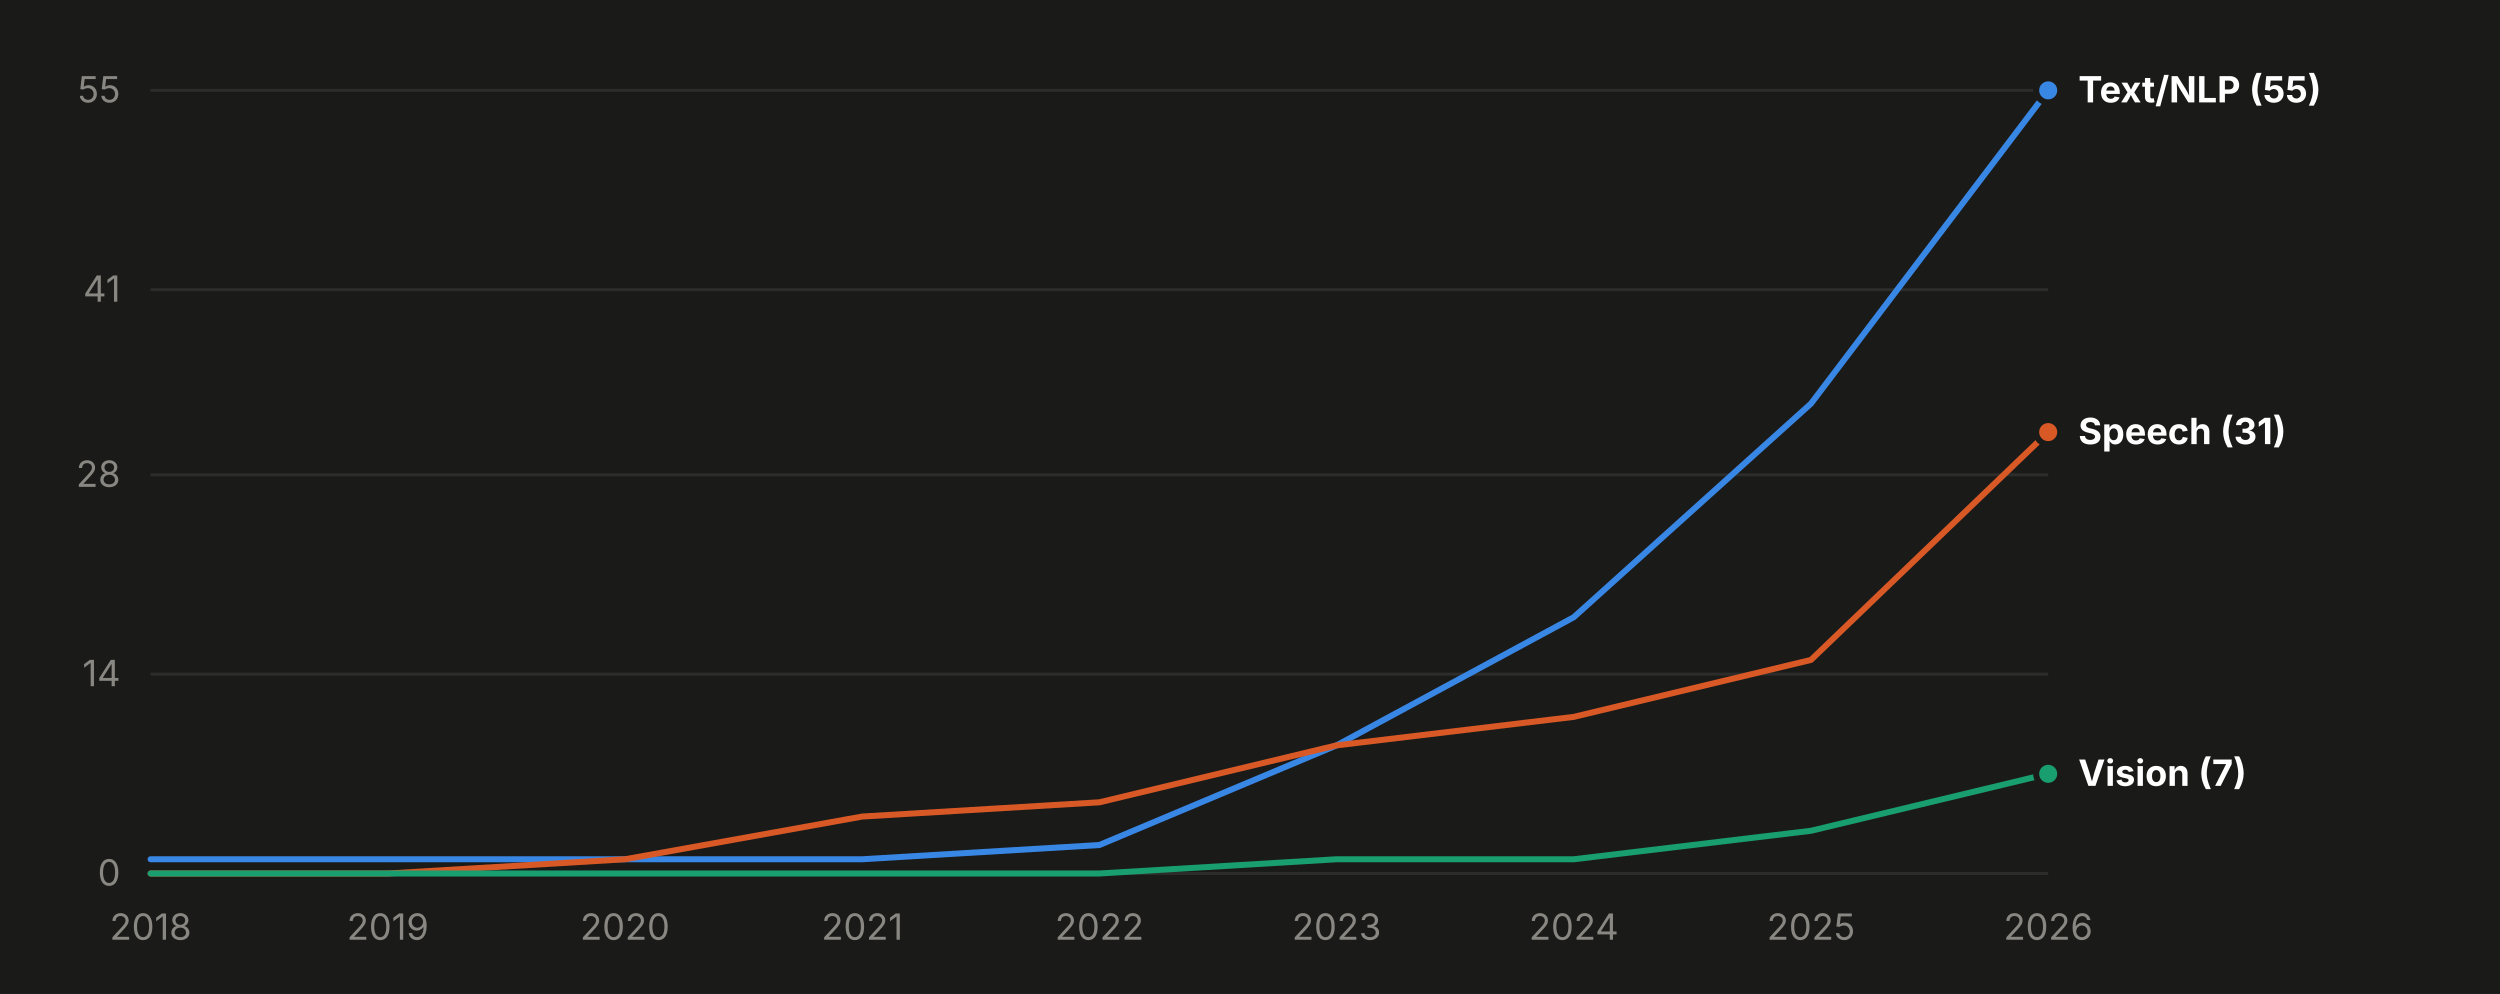
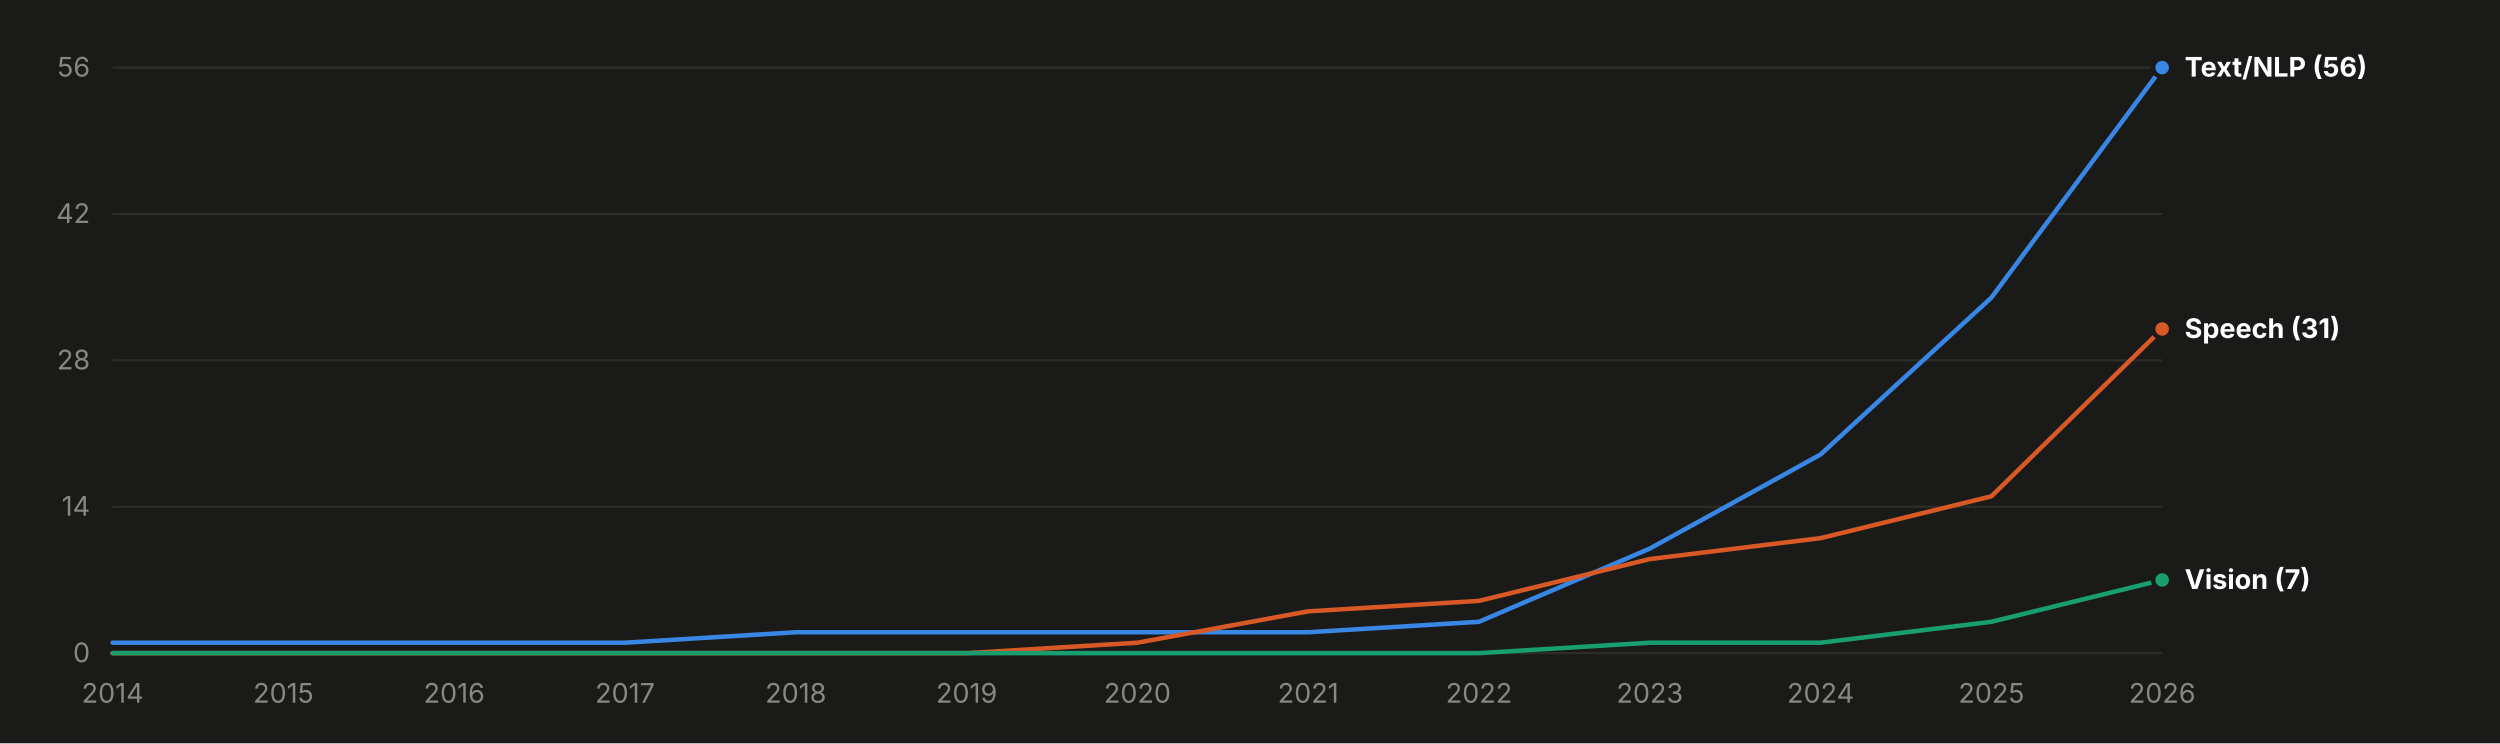
- <svg xmlns="http://www.w3.org/2000/svg" width="830" height="330" viewBox="0 0 830 330">
-   <rect width="830" height="330" fill="#1a1a19" />
+ <svg xmlns="http://www.w3.org/2000/svg" width="1110" height="330" viewBox="0 0 1110 330">
+   <rect width="1110" height="330" fill="#1a1a19" />
  <style>text{font-family:"Segoe UI",Inter,Arial,sans-serif;fill:#ffffff}.title{font-size:22px;font-weight:700}.sub{font-size:12px;fill:#c3c2b7}.muted{font-size:11px;fill:#898781}.axis{font-size:12px;fill:#898781}.grid{stroke:#2c2c2a;stroke-width:1}.legend{font-size:12px;fill:#c3c2b7}.endlabel{font-size:12px;font-weight:700}</style>
-   <line x1="50" y1="290.0" x2="680" y2="290.0" class="grid" />
+   <line x1="50" y1="290.0" x2="960" y2="290.0" class="grid" />
  <text x="40" y="294.0" text-anchor="end" class="axis">0</text>
-   <line x1="50" y1="223.818" x2="680" y2="223.818" class="grid" />
-   <text x="40" y="227.818" text-anchor="end" class="axis">14</text>
-   <line x1="50" y1="157.636" x2="680" y2="157.636" class="grid" />
-   <text x="40" y="161.636" text-anchor="end" class="axis">28</text>
-   <line x1="50" y1="96.182" x2="680" y2="96.182" class="grid" />
-   <text x="40" y="100.182" text-anchor="end" class="axis">41</text>
-   <line x1="50" y1="30.0" x2="680" y2="30.0" class="grid" />
-   <text x="40" y="34.0" text-anchor="end" class="axis">55</text>
-   <text x="50.0" y="312" text-anchor="middle" class="axis">2018</text>
-   <text x="128.75" y="312" text-anchor="middle" class="axis">2019</text>
-   <text x="207.5" y="312" text-anchor="middle" class="axis">2020</text>
-   <text x="286.25" y="312" text-anchor="middle" class="axis">2021</text>
-   <text x="365.0" y="312" text-anchor="middle" class="axis">2022</text>
-   <text x="443.75" y="312" text-anchor="middle" class="axis">2023</text>
-   <text x="522.5" y="312" text-anchor="middle" class="axis">2024</text>
-   <text x="601.25" y="312" text-anchor="middle" class="axis">2025</text>
-   <text x="680.0" y="312" text-anchor="middle" class="axis">2026</text>
-   <polyline points="50.0,285.273 128.75,285.273 207.5,285.273 286.25,285.273 365.0,280.545 443.75,247.455 522.5,204.909 601.25,134.0 680.0,30.0" fill="none" stroke="#3987e5" stroke-width="2" stroke-linejoin="round" stroke-linecap="round" />
-   <circle cx="680.0" cy="30.0" r="4" fill="#3987e5" stroke="#1a1a19" stroke-width="2" />
-   <text x="690.0" y="34.0" class="endlabel" fill="#3987e5">Text/NLP (55)</text>
-   <polyline points="50.0,290.0 128.75,290.0 207.5,285.273 286.25,271.091 365.0,266.364 443.75,247.455 522.5,238.0 601.25,219.091 680.0,143.455" fill="none" stroke="#d95926" stroke-width="2" stroke-linejoin="round" stroke-linecap="round" />
-   <circle cx="680.0" cy="143.455" r="4" fill="#d95926" stroke="#1a1a19" stroke-width="2" />
-   <text x="690.0" y="147.455" class="endlabel" fill="#d95926">Speech (31)</text>
-   <polyline points="50.0,290.0 128.75,290.0 207.5,290.0 286.25,290.0 365.0,290.0 443.75,285.273 522.5,285.273 601.25,275.818 680.0,256.909" fill="none" stroke="#199e70" stroke-width="2" stroke-linejoin="round" stroke-linecap="round" />
-   <circle cx="680.0" cy="256.909" r="4" fill="#199e70" stroke="#1a1a19" stroke-width="2" />
-   <text x="690.0" y="260.909" class="endlabel" fill="#199e70">Vision (7)</text>
+   <line x1="50" y1="225.0" x2="960" y2="225.0" class="grid" />
+   <text x="40" y="229.0" text-anchor="end" class="axis">14</text>
+   <line x1="50" y1="160.0" x2="960" y2="160.0" class="grid" />
+   <text x="40" y="164.0" text-anchor="end" class="axis">28</text>
+   <line x1="50" y1="95.0" x2="960" y2="95.0" class="grid" />
+   <text x="40" y="99.0" text-anchor="end" class="axis">42</text>
+   <line x1="50" y1="30.0" x2="960" y2="30.0" class="grid" />
+   <text x="40" y="34.0" text-anchor="end" class="axis">56</text>
+   <text x="50.0" y="312" text-anchor="middle" class="axis">2014</text>
+   <text x="125.833" y="312" text-anchor="middle" class="axis">2015</text>
+   <text x="201.667" y="312" text-anchor="middle" class="axis">2016</text>
+   <text x="277.5" y="312" text-anchor="middle" class="axis">2017</text>
+   <text x="353.333" y="312" text-anchor="middle" class="axis">2018</text>
+   <text x="429.167" y="312" text-anchor="middle" class="axis">2019</text>
+   <text x="505.0" y="312" text-anchor="middle" class="axis">2020</text>
+   <text x="580.833" y="312" text-anchor="middle" class="axis">2021</text>
+   <text x="656.667" y="312" text-anchor="middle" class="axis">2022</text>
+   <text x="732.5" y="312" text-anchor="middle" class="axis">2023</text>
+   <text x="808.333" y="312" text-anchor="middle" class="axis">2024</text>
+   <text x="884.167" y="312" text-anchor="middle" class="axis">2025</text>
+   <text x="960.0" y="312" text-anchor="middle" class="axis">2026</text>
+   <polyline points="50.0,285.357 125.833,285.357 201.667,285.357 277.5,285.357 353.333,280.714 429.167,280.714 505.0,280.714 580.833,280.714 656.667,276.071 732.5,243.571 808.333,201.786 884.167,132.143 960.0,30.0" fill="none" stroke="#3987e5" stroke-width="2" stroke-linejoin="round" stroke-linecap="round" />
+   <circle cx="960.0" cy="30.0" r="4" fill="#3987e5" stroke="#1a1a19" stroke-width="2" />
+   <text x="970.0" y="34.0" class="endlabel" fill="#3987e5">Text/NLP (56)</text>
+   <polyline points="50.0,290.0 125.833,290.0 201.667,290.0 277.5,290.0 353.333,290.0 429.167,290.0 505.0,285.357 580.833,271.429 656.667,266.786 732.5,248.214 808.333,238.929 884.167,220.357 960.0,146.071" fill="none" stroke="#d95926" stroke-width="2" stroke-linejoin="round" stroke-linecap="round" />
+   <circle cx="960.0" cy="146.071" r="4" fill="#d95926" stroke="#1a1a19" stroke-width="2" />
+   <text x="970.0" y="150.071" class="endlabel" fill="#d95926">Speech (31)</text>
+   <polyline points="50.0,290.0 125.833,290.0 201.667,290.0 277.5,290.0 353.333,290.0 429.167,290.0 505.0,290.0 580.833,290.0 656.667,290.0 732.5,285.357 808.333,285.357 884.167,276.071 960.0,257.5" fill="none" stroke="#199e70" stroke-width="2" stroke-linejoin="round" stroke-linecap="round" />
+   <circle cx="960.0" cy="257.5" r="4" fill="#199e70" stroke="#1a1a19" stroke-width="2" />
+   <text x="970.0" y="261.5" class="endlabel" fill="#199e70">Vision (7)</text>
</svg>
